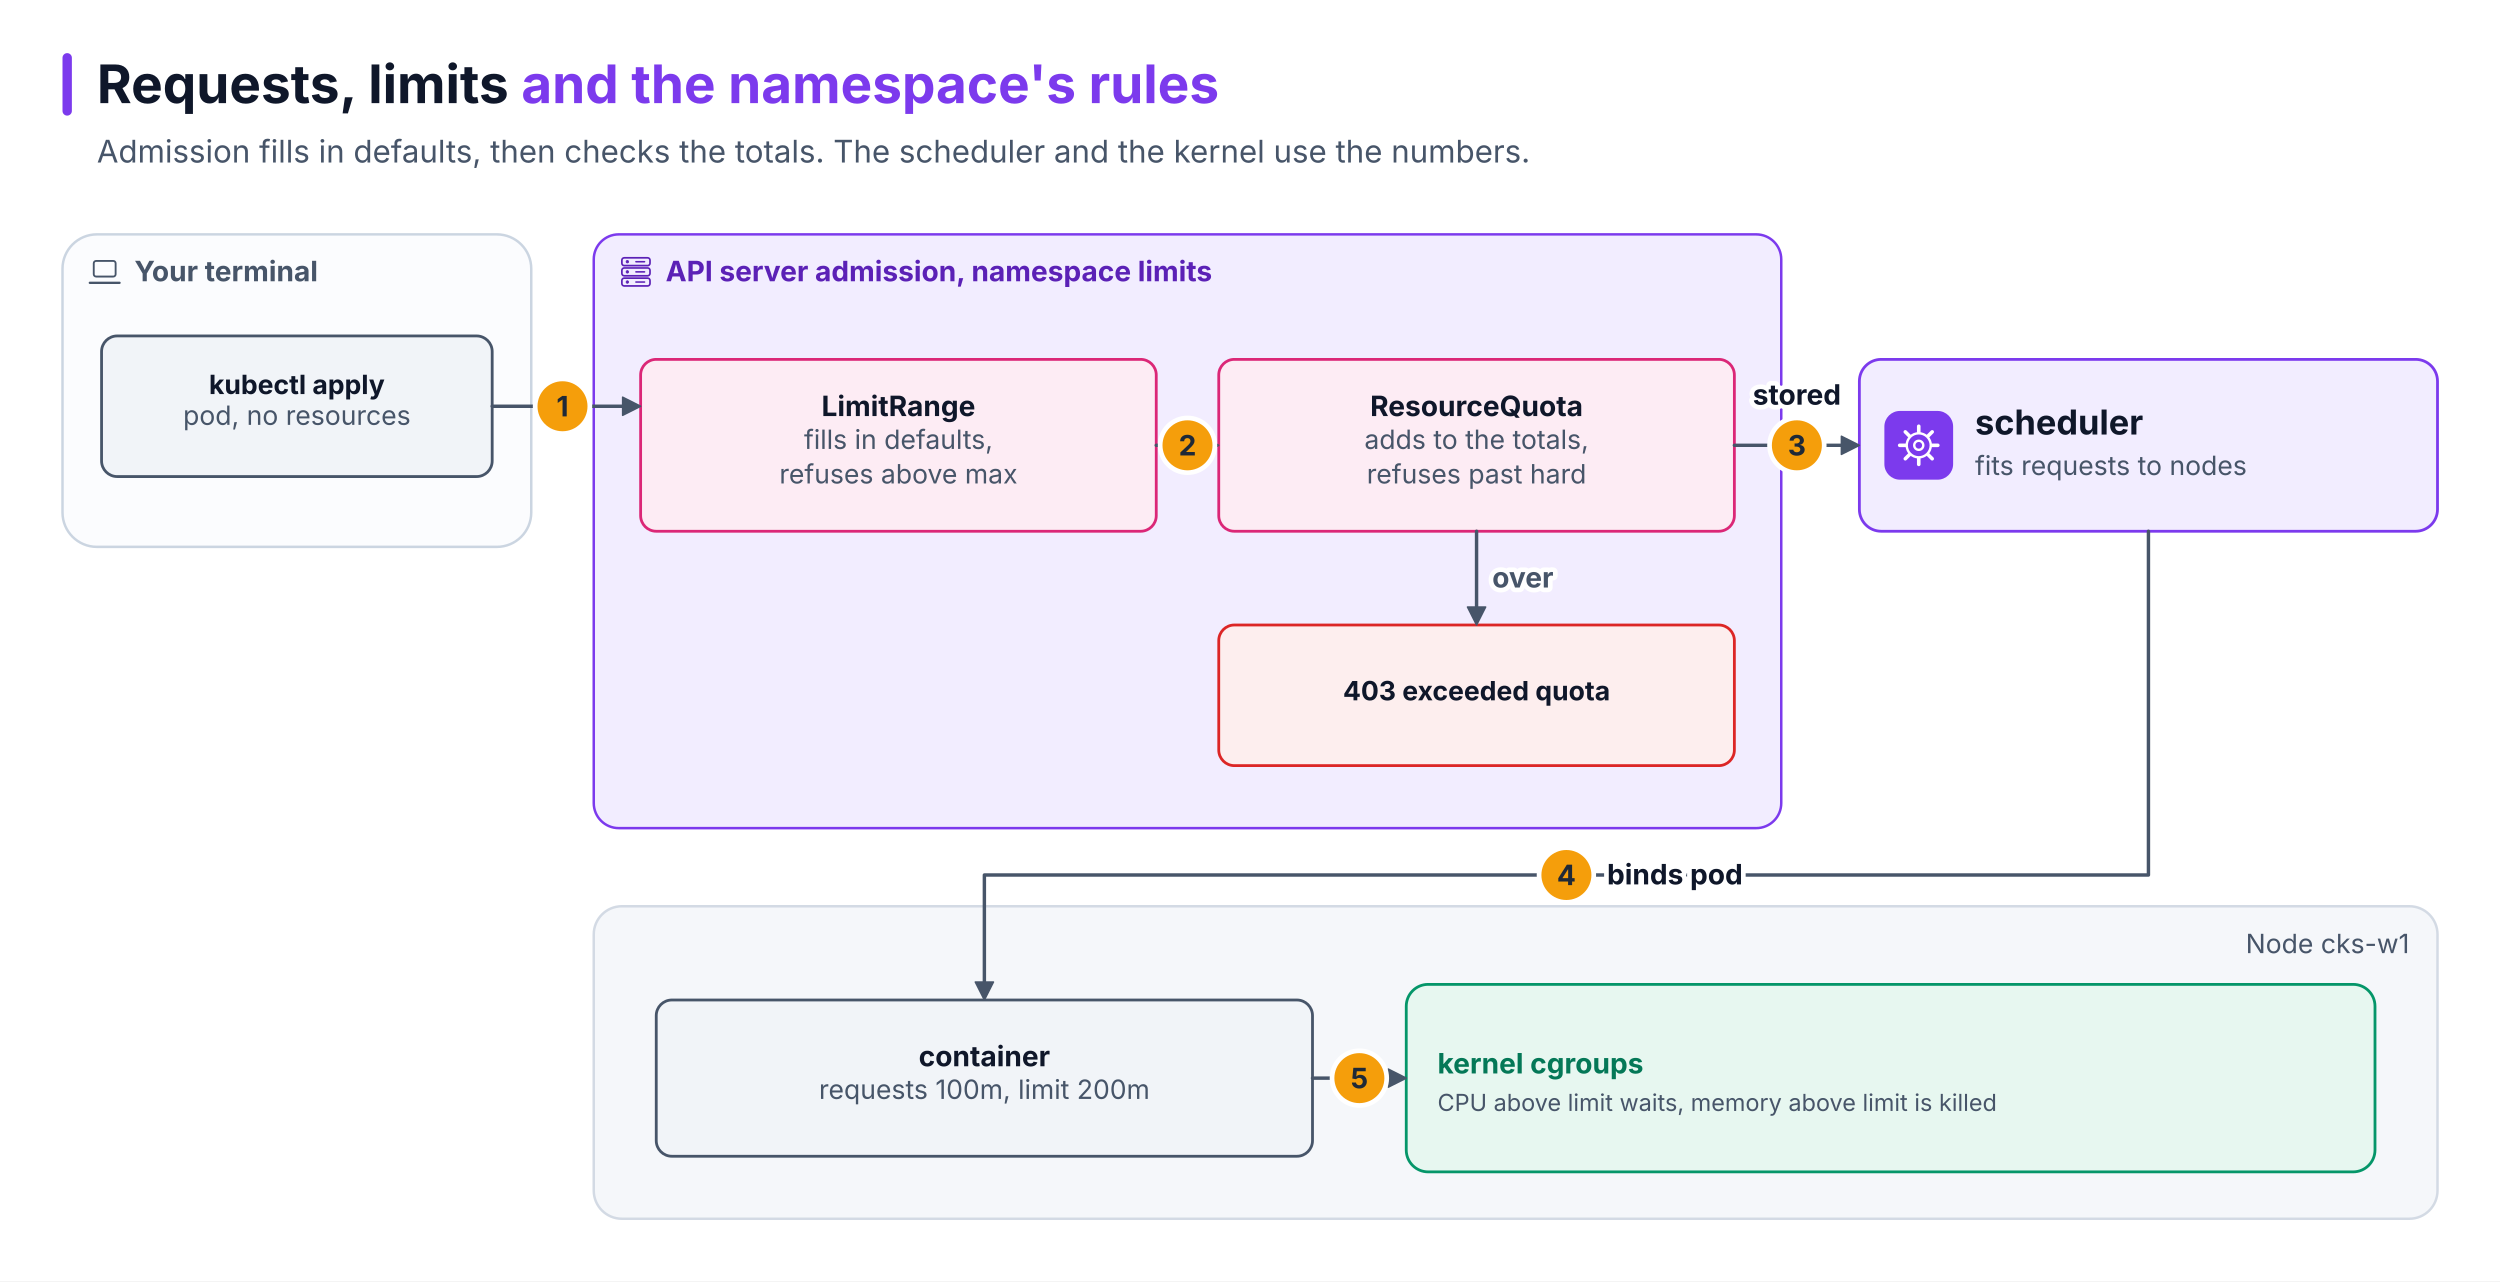
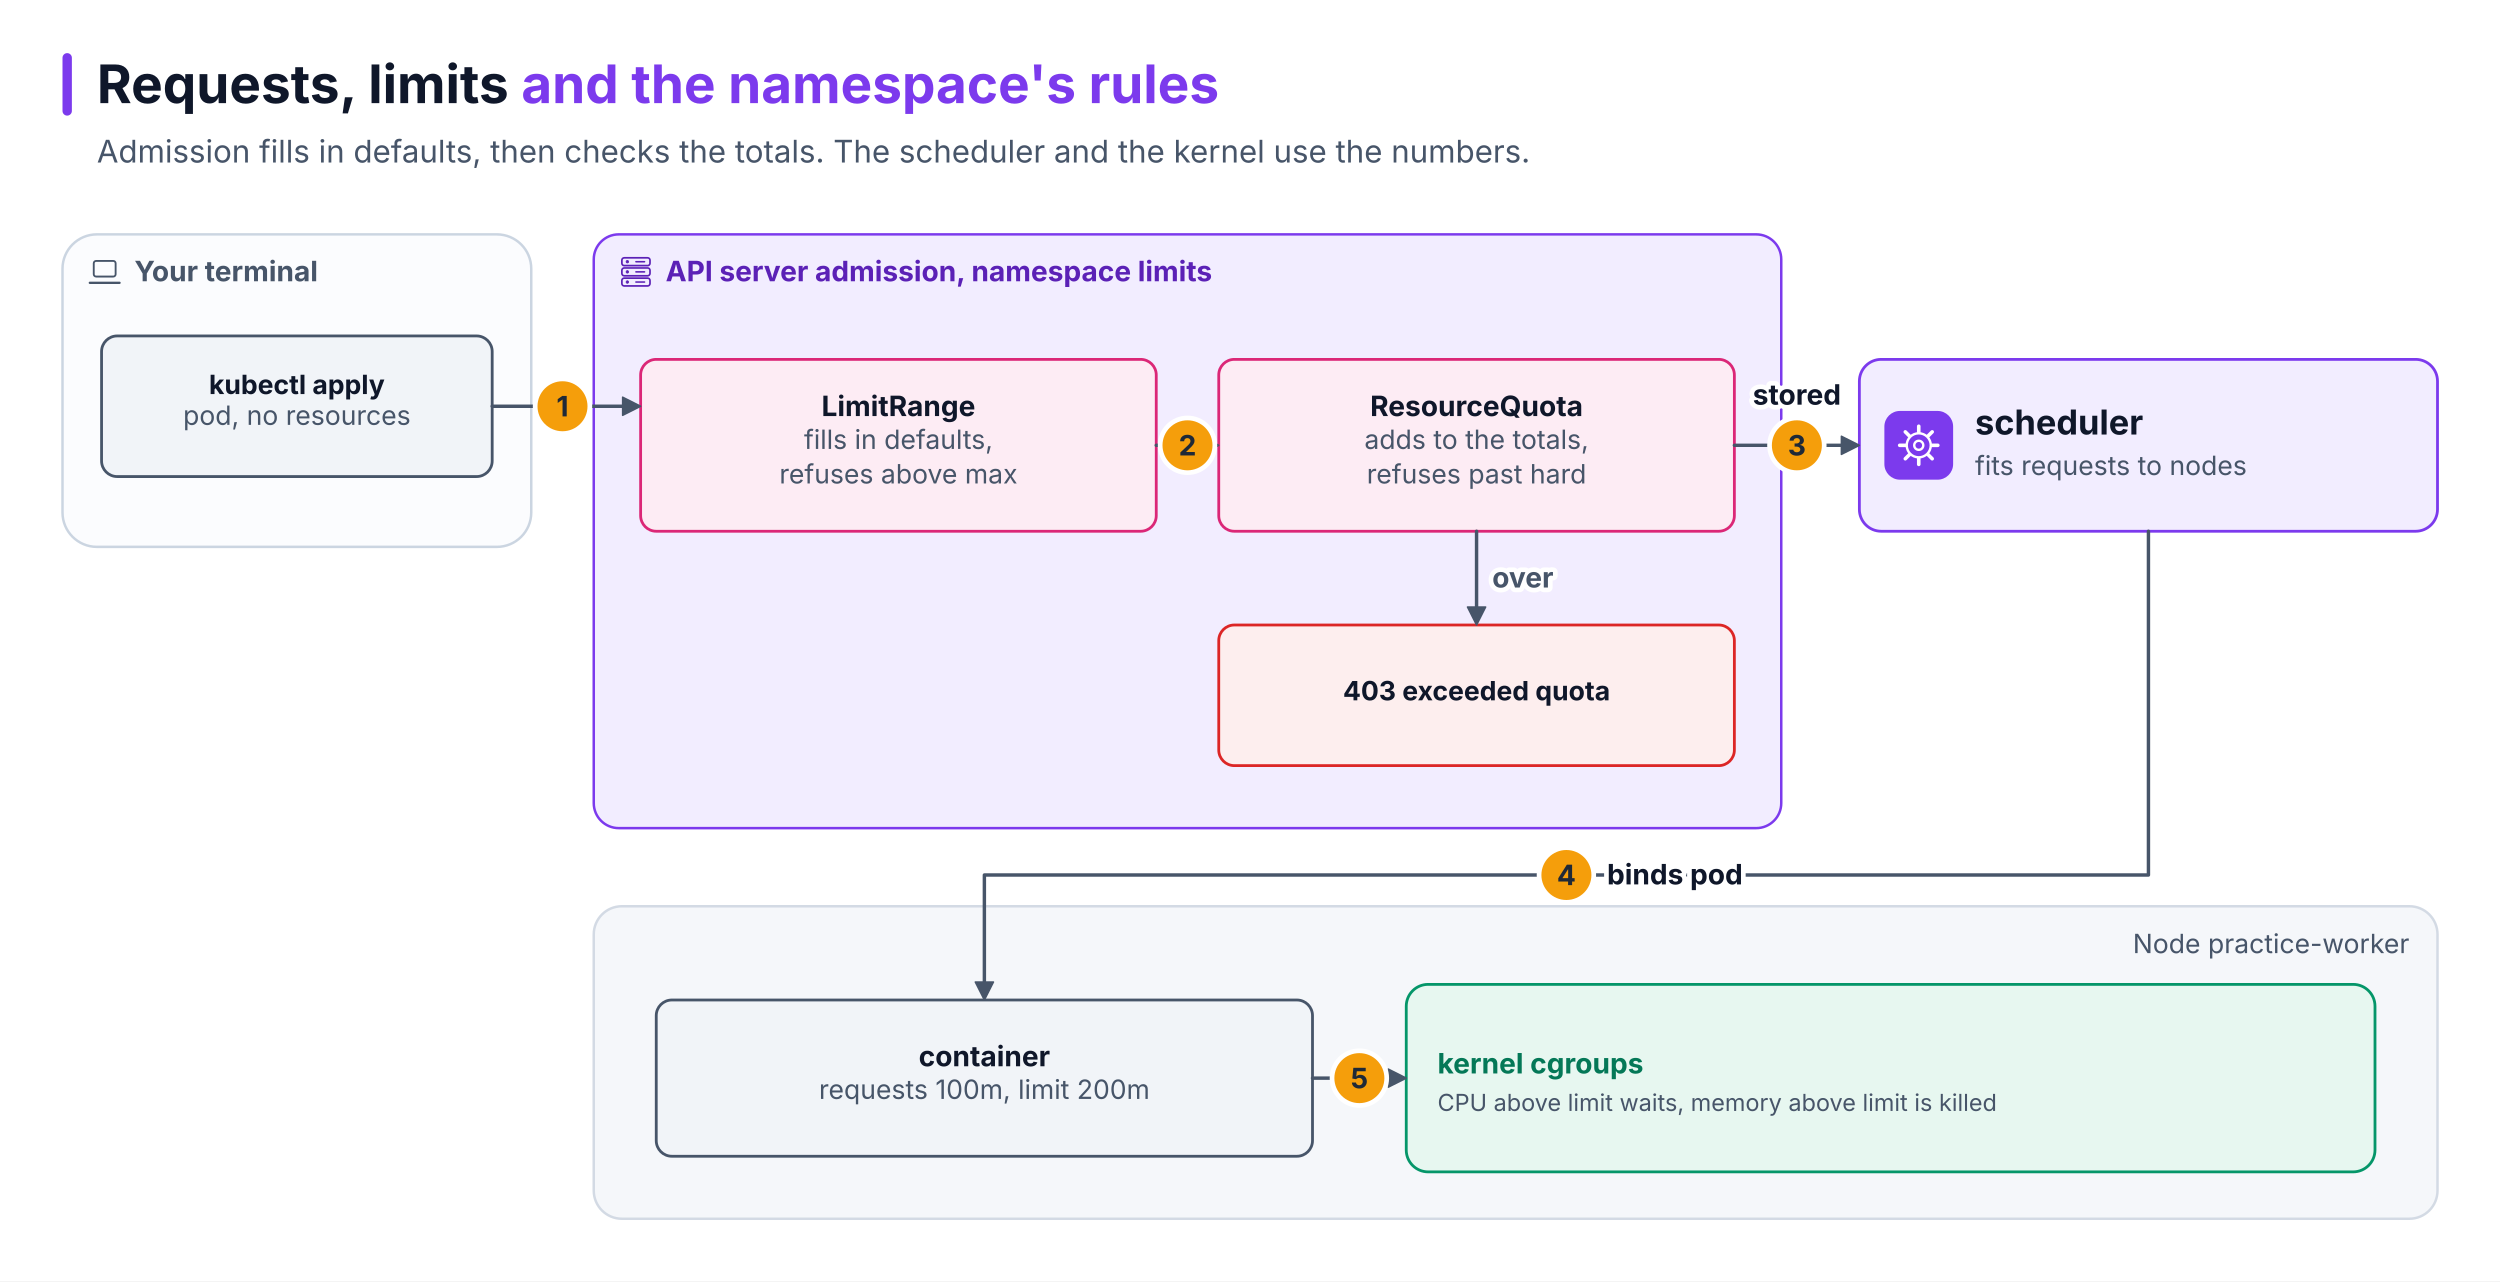
<svg xmlns="http://www.w3.org/2000/svg" width="1600" height="820" viewBox="0 0 1600 820" font-family="Inter, -apple-system, 'Segoe UI', Helvetica, Arial, sans-serif">
  <rect width="1600" height="820" fill="#ffffff" />
  <rect x="40.0" y="34.0" width="6.0" height="40.0" rx="3.0" fill="#7c3aed" stroke="none" />
  <text x="62" y="66" font-size="34" font-weight="700" fill="#0f172a">Requests, limits <tspan fill="#7c3aed">and the namespace's rules</tspan>
  </text>
  <text x="62.0" y="104.0" font-size="20.0" fill="#475569" text-anchor="start">Admission fills in defaults, then checks the totals. The scheduler and the kernel use the numbers.</text>
  <rect x="40.0" y="150.0" width="300.0" height="200.0" rx="22.0" fill="#fbfcfe" stroke="#cbd5e1" stroke-width="1.6" />
  <rect x="60.0" y="167.0" width="14.0" height="10.0" rx="1.5" fill="none" stroke="#475569" stroke-width="1.2" />
  <polyline points="57.5,181.0 76.5,181.0" fill="none" stroke="#475569" stroke-width="1.50" stroke-linecap="round" stroke-linejoin="round" />
  <text x="86.0" y="180.0" font-size="18.0" fill="#475569" font-weight="700" text-anchor="start">Your terminal</text>
  <rect x="65.0" y="215.0" width="250.0" height="90.0" rx="10.0" fill="#f1f4f8" stroke="#475569" stroke-width="1.8" />
  <text x="190.0" y="252.2" font-size="17.0" fill="#0f172a" font-weight="700" text-anchor="middle">kubectl apply</text>
  <text x="190.0" y="271.9" font-size="17.0" fill="#475569" text-anchor="middle">pod, no resources</text>
  <rect x="380.0" y="150.0" width="760.0" height="380.0" rx="16.0" fill="#f2edff" stroke="#7c3aed" stroke-width="1.6" />
  <rect x="398.0" y="165.0" width="18.0" height="5.0" rx="1.5" fill="none" stroke="#5b21b6" stroke-width="1.1" />
  <ellipse cx="401.5" cy="167.5" rx="0.8" ry="0.8" fill="#5b21b6" stroke="#5b21b6" stroke-width="0.50" />
  <polyline points="407.0,167.5 412.5,167.5" fill="none" stroke="#5b21b6" stroke-width="1.00" stroke-linecap="round" stroke-linejoin="round" />
  <rect x="398.0" y="171.5" width="18.0" height="5.0" rx="1.5" fill="none" stroke="#5b21b6" stroke-width="1.1" />
  <ellipse cx="401.5" cy="174.0" rx="0.8" ry="0.8" fill="#5b21b6" stroke="#5b21b6" stroke-width="0.50" />
  <polyline points="407.0,174.0 412.5,174.0" fill="none" stroke="#5b21b6" stroke-width="1.00" stroke-linecap="round" stroke-linejoin="round" />
  <rect x="398.0" y="178.0" width="18.0" height="5.0" rx="1.5" fill="none" stroke="#5b21b6" stroke-width="1.1" />
  <ellipse cx="401.5" cy="180.5" rx="0.8" ry="0.8" fill="#5b21b6" stroke="#5b21b6" stroke-width="0.50" />
  <polyline points="407.0,180.5 412.5,180.5" fill="none" stroke="#5b21b6" stroke-width="1.00" stroke-linecap="round" stroke-linejoin="round" />
  <text x="426.0" y="180.0" font-size="18.0" fill="#5b21b6" font-weight="700" text-anchor="start">API server admission, namespace limits</text>
  <rect x="410.0" y="230.0" width="330.0" height="110.0" rx="10.0" fill="#fdecf4" stroke="#db2777" stroke-width="1.8" />
  <text x="575.0" y="266.3" font-size="18.0" fill="#0f172a" font-weight="700" text-anchor="middle">LimitRange</text>
  <text x="575.0" y="287.3" font-size="17.0" fill="#475569" text-anchor="middle">fills in defaults,</text>
  <text x="575.0" y="309.4" font-size="17.0" fill="#475569" text-anchor="middle">refuses above max</text>
  <rect x="780.0" y="230.0" width="330.0" height="110.0" rx="10.0" fill="#fdecf4" stroke="#db2777" stroke-width="1.8" />
  <text x="945.0" y="266.3" font-size="18.0" fill="#0f172a" font-weight="700" text-anchor="middle">ResourceQuota</text>
  <text x="945.0" y="287.3" font-size="17.0" fill="#475569" text-anchor="middle">adds to the totals,</text>
  <text x="945.0" y="309.4" font-size="17.0" fill="#475569" text-anchor="middle">refuses past hard</text>
  <polyline points="740.0,285.0 770.5,285.0" fill="none" stroke="#475569" stroke-width="2.20" stroke-linecap="round" stroke-linejoin="round" />
  <polygon points="780.0,285.0 768.5,290.8 768.5,279.2" fill="#475569" stroke="#475569" stroke-width="1" stroke-linejoin="round" />
  <ellipse cx="760.0" cy="285.0" rx="19.0" ry="19.0" fill="#ffffff" stroke="none" />
  <ellipse cx="760.0" cy="285.0" rx="16.0" ry="16.0" fill="#f59e0b" stroke="none" />
  <text x="760.0" y="291.5" font-size="18.0" fill="#1f2937" font-weight="700" text-anchor="middle">2</text>
  <polyline points="315.0,260.0 400.5,260.0" fill="none" stroke="#475569" stroke-width="2.20" stroke-linecap="round" stroke-linejoin="round" />
  <polygon points="410.0,260.0 398.5,265.8 398.5,254.2" fill="#475569" stroke="#475569" stroke-width="1" stroke-linejoin="round" />
  <ellipse cx="360.0" cy="260.0" rx="19.0" ry="19.0" fill="#ffffff" stroke="none" />
  <ellipse cx="360.0" cy="260.0" rx="16.0" ry="16.0" fill="#f59e0b" stroke="none" />
  <text x="360.0" y="266.5" font-size="18.0" fill="#1f2937" font-weight="700" text-anchor="middle">1</text>
  <rect x="780.0" y="400.0" width="330.0" height="90.0" rx="10.0" fill="#fdeeee" stroke="#dc2626" stroke-width="1.8" />
  <text x="945.0" y="448.2" font-size="17.0" fill="#0f172a" font-weight="700" text-anchor="middle">403 exceeded quota</text>
  <polyline points="945.0,340.0 945.0,390.5" fill="none" stroke="#475569" stroke-width="2.20" stroke-linecap="round" stroke-linejoin="round" />
  <polygon points="945.0,400.0 939.2,388.5 950.8,388.5" fill="#475569" stroke="#475569" stroke-width="1" stroke-linejoin="round" />
  <text x="955.0" y="376.0" font-size="18.0" fill="#475569" font-weight="700" stroke="#ffffff" stroke-width="6" stroke-linejoin="round" paint-order="stroke" text-anchor="start">over</text>
  <rect x="1190.0" y="230.0" width="370.0" height="110.0" rx="14.0" fill="#f2edff" stroke="#7c3aed" stroke-width="1.8" />
  <rect x="1206.0" y="263.0" width="44.0" height="44.0" rx="10.0" fill="#7c3aed" stroke="none" />
  <polyline points="1228.0,272.8 1228.0,277.3" fill="none" stroke="#ffffff" stroke-width="2.30" stroke-linecap="round" stroke-linejoin="round" />
  <polyline points="1228.0,292.7 1228.0,297.2" fill="none" stroke="#ffffff" stroke-width="2.30" stroke-linecap="round" stroke-linejoin="round" />
  <polyline points="1215.8,285.0 1220.3,285.0" fill="none" stroke="#ffffff" stroke-width="2.30" stroke-linecap="round" stroke-linejoin="round" />
  <polyline points="1235.7,285.0 1240.2,285.0" fill="none" stroke="#ffffff" stroke-width="2.30" stroke-linecap="round" stroke-linejoin="round" />
  <polyline points="1219.4,276.4 1222.6,279.6" fill="none" stroke="#ffffff" stroke-width="2.30" stroke-linecap="round" stroke-linejoin="round" />
  <polyline points="1233.4,290.4 1236.6,293.6" fill="none" stroke="#ffffff" stroke-width="2.30" stroke-linecap="round" stroke-linejoin="round" />
  <polyline points="1236.6,276.4 1233.4,279.6" fill="none" stroke="#ffffff" stroke-width="2.30" stroke-linecap="round" stroke-linejoin="round" />
  <polyline points="1219.4,293.6 1222.6,290.4" fill="none" stroke="#ffffff" stroke-width="2.30" stroke-linecap="round" stroke-linejoin="round" />
  <ellipse cx="1228.0" cy="285.0" rx="7.7" ry="7.7" fill="#7c3aed" stroke="#ffffff" stroke-width="1.54" />
  <ellipse cx="1228.0" cy="285.0" rx="2.9" ry="2.9" fill="none" stroke="#ffffff" stroke-width="1.54" />
  <text x="1264.0" y="278.1" font-size="22.0" fill="#0f172a" font-weight="700" text-anchor="start">scheduler</text>
  <text x="1264.0" y="304.0" font-size="17.0" fill="#475569" text-anchor="start">fits requests to nodes</text>
  <polyline points="1110.0,285.0 1180.5,285.0" fill="none" stroke="#475569" stroke-width="2.20" stroke-linecap="round" stroke-linejoin="round" />
  <polygon points="1190.0,285.0 1178.5,290.8 1178.5,279.2" fill="#475569" stroke="#475569" stroke-width="1" stroke-linejoin="round" />
  <ellipse cx="1150.0" cy="285.0" rx="19.0" ry="19.0" fill="#ffffff" stroke="none" />
  <ellipse cx="1150.0" cy="285.0" rx="16.0" ry="16.0" fill="#f59e0b" stroke="none" />
  <text x="1150.0" y="291.5" font-size="18.0" fill="#1f2937" font-weight="700" text-anchor="middle">3</text>
  <text x="1150.0" y="259.0" font-size="18.0" fill="#0f172a" font-weight="700" stroke="#ffffff" stroke-width="6" stroke-linejoin="round" paint-order="stroke" text-anchor="middle">stored</text>
  <rect x="380.0" y="580.0" width="1180.0" height="200.0" rx="18.0" fill="#f5f7fa" stroke="#d3dae4" stroke-width="1.6" />
-   <text x="1542.0" y="610.0" font-size="17.0" fill="#475569" text-anchor="end">Node cks-w1</text>
+   <text x="1542.0" y="610.0" font-size="17.0" fill="#475569" text-anchor="end">Node practice-worker</text>
  <rect x="420.0" y="640.0" width="420.0" height="100.0" rx="10.0" fill="#f1f4f8" stroke="#475569" stroke-width="1.8" />
  <text x="630.0" y="682.4" font-size="18.0" fill="#0f172a" font-weight="700" text-anchor="middle">container</text>
  <text x="630.0" y="703.3" font-size="17.0" fill="#475569" text-anchor="middle">requests 100m, limit 200m</text>
  <rect x="900.0" y="630.0" width="620.0" height="120.0" rx="14.0" fill="#e7f7f0" stroke="#059669" stroke-width="1.8" />
  <text x="920.0" y="687.0" font-size="18.0" fill="#047857" font-weight="700" text-anchor="start">kernel cgroups</text>
  <text x="920.0" y="711.0" font-size="15.0" fill="#475569" text-anchor="start">CPU above limit waits, memory above limit is killed</text>
  <polyline points="1375.0,340.0 1375.0,560.0 630.0,560.0 630.0,630.5" fill="none" stroke="#475569" stroke-width="2.20" stroke-linecap="round" stroke-linejoin="round" />
  <polygon points="630.0,640.0 624.2,628.5 635.8,628.5" fill="#475569" stroke="#475569" stroke-width="1" stroke-linejoin="round" />
  <ellipse cx="1002.5" cy="560.0" rx="19.0" ry="19.0" fill="#ffffff" stroke="none" />
  <ellipse cx="1002.5" cy="560.0" rx="16.0" ry="16.0" fill="#f59e0b" stroke="none" />
  <text x="1002.5" y="566.5" font-size="18.0" fill="#1f2937" font-weight="700" text-anchor="middle">4</text>
  <text x="1028.5" y="566.0" font-size="18.0" fill="#0f172a" font-weight="700" stroke="#ffffff" stroke-width="6" stroke-linejoin="round" paint-order="stroke" text-anchor="start">binds pod</text>
  <polyline points="840.0,690.0 890.5,690.0" fill="none" stroke="#475569" stroke-width="2.20" stroke-linecap="round" stroke-linejoin="round" />
  <polygon points="900.0,690.0 888.5,695.8 888.5,684.2" fill="#475569" stroke="#475569" stroke-width="1" stroke-linejoin="round" />
  <ellipse cx="870.0" cy="690.0" rx="19.0" ry="19.0" fill="#ffffff" stroke="none" />
  <ellipse cx="870.0" cy="690.0" rx="16.0" ry="16.0" fill="#f59e0b" stroke="none" />
  <text x="870.0" y="696.5" font-size="18.0" fill="#1f2937" font-weight="700" text-anchor="middle">5</text>
</svg>
